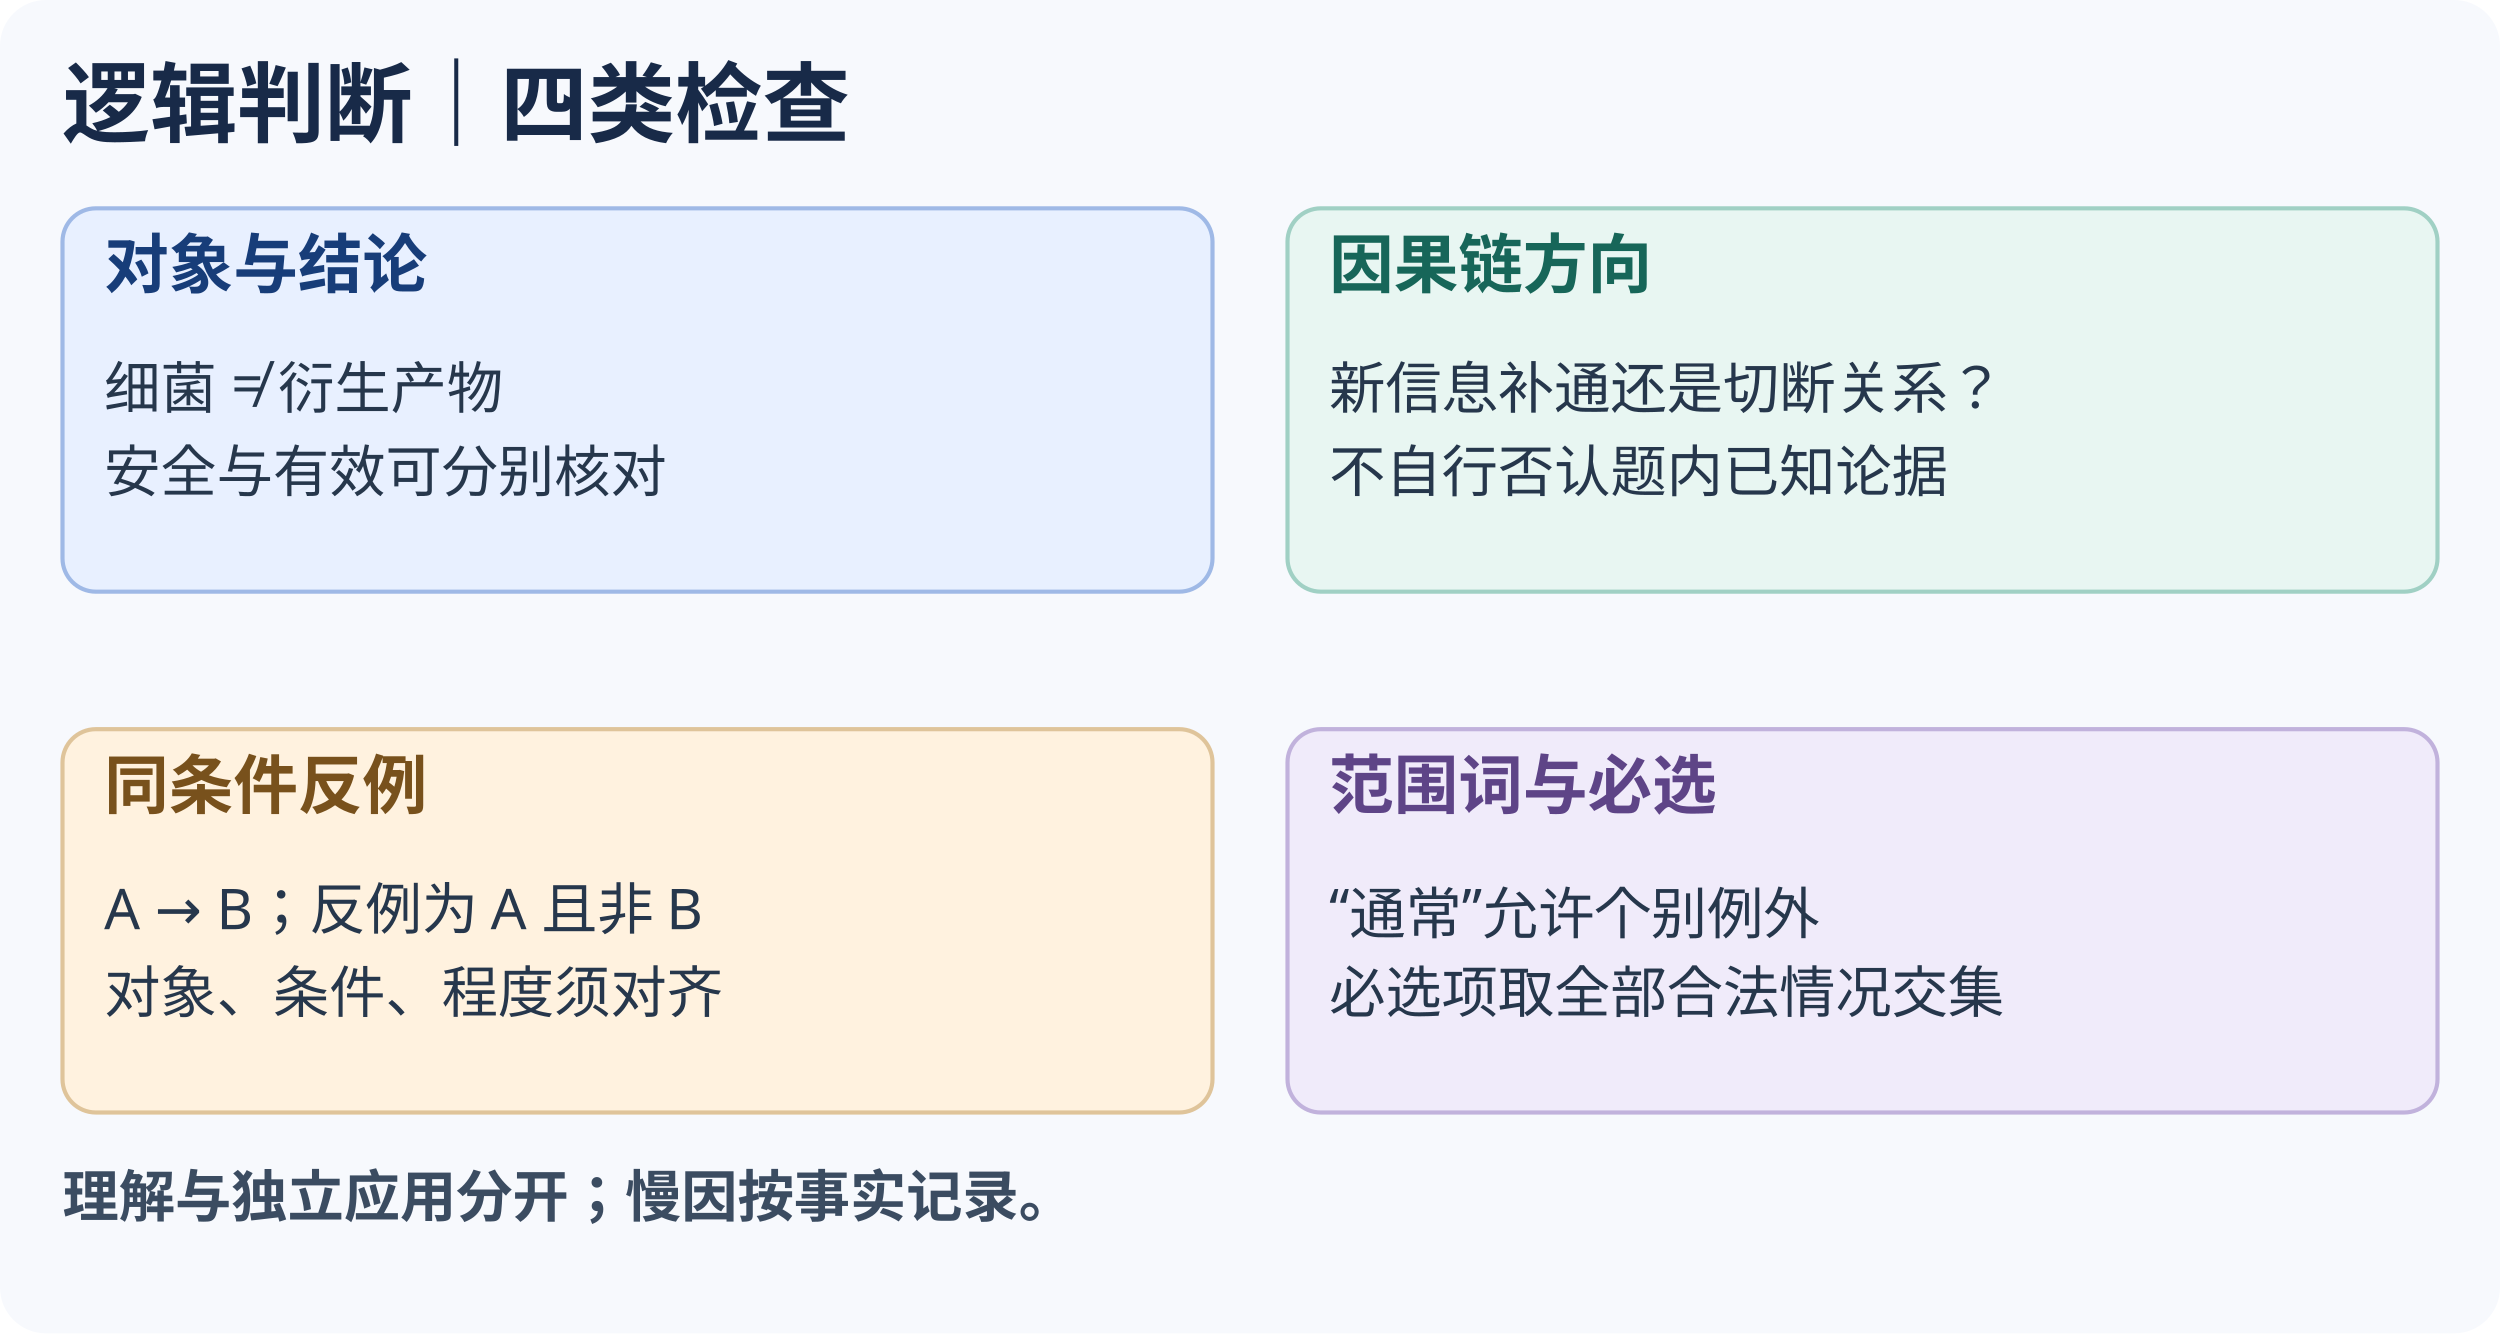
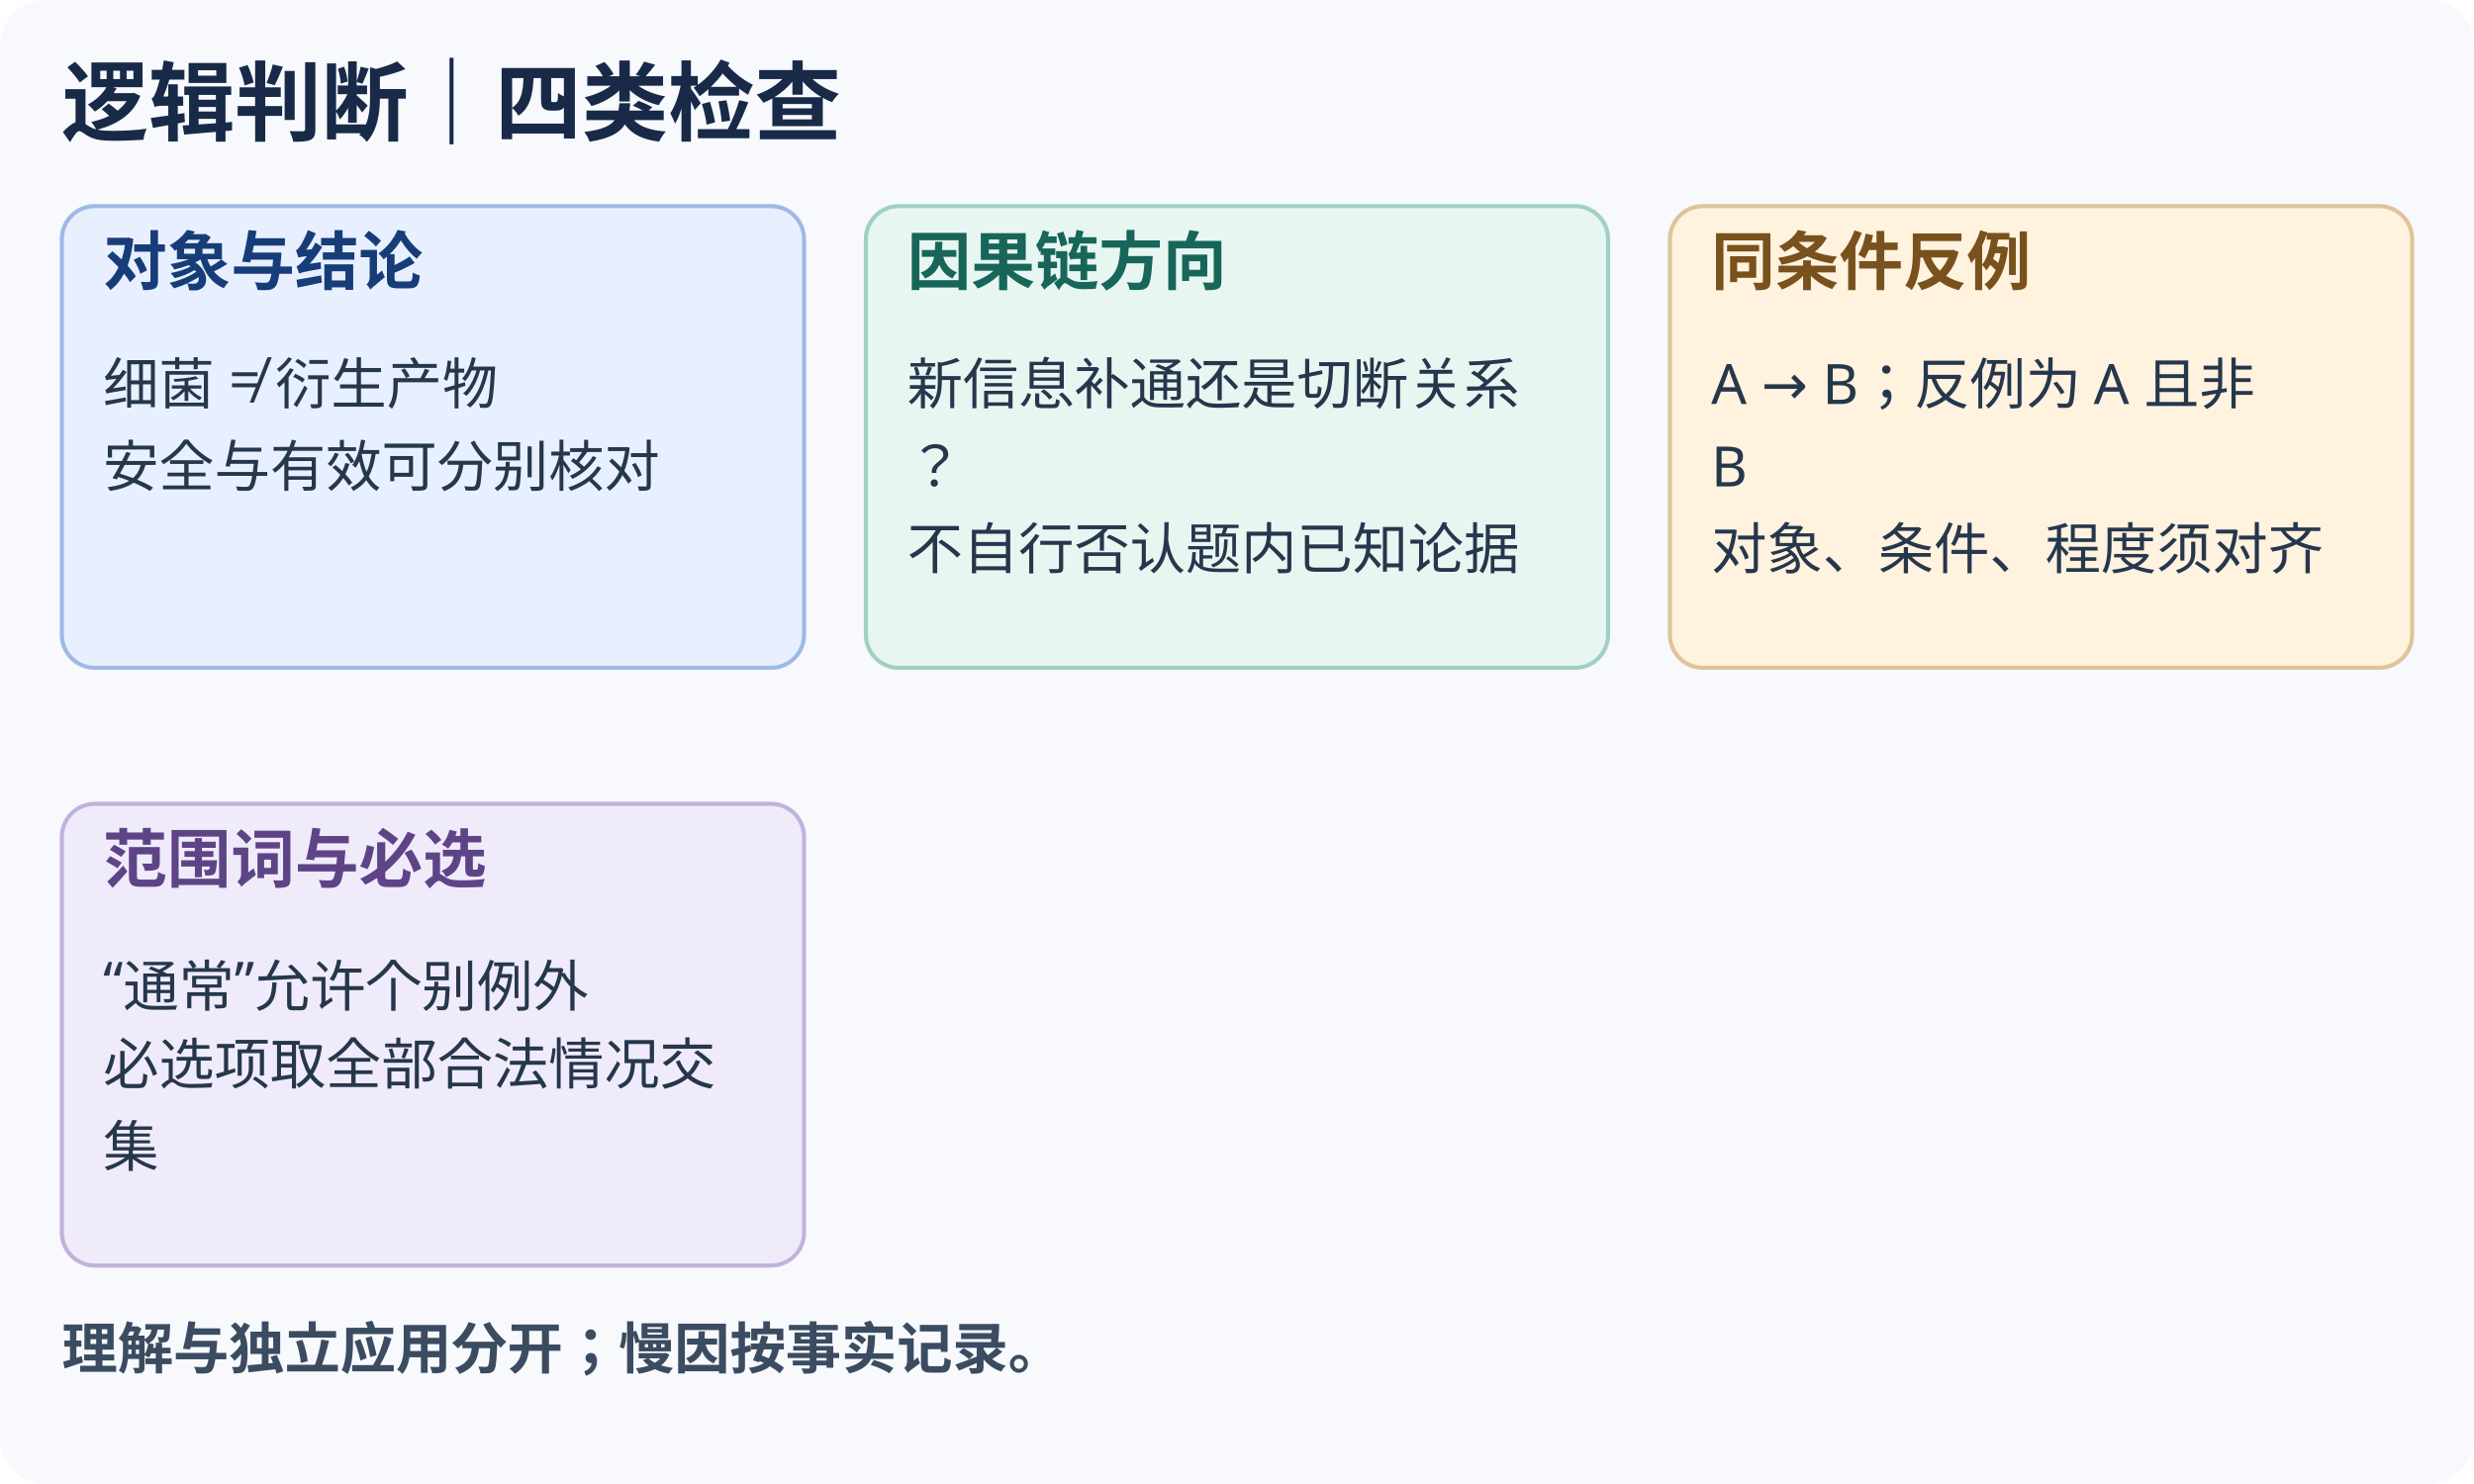
- <svg xmlns="http://www.w3.org/2000/svg" viewBox="0 0 1200 640" role="img" aria-label="逻辑判断｜四类检查">
+ <svg xmlns="http://www.w3.org/2000/svg" viewBox="0 0 1200 720" role="img" aria-label="逻辑判断｜四类检查">
  <defs>
    <marker id="a" markerWidth="12" markerHeight="12" refX="10" refY="6" orient="auto" markerUnits="userSpaceOnUse">
      <path d="M0 0 L12 6 L0 12 Z" fill="#476bb0" />
    </marker>
  </defs>
-   <rect width="1200" height="640" rx="22" fill="#f7f9fd" />
+   <rect width="1200" height="720" rx="22" fill="#f7f9fd" />
  <g font-family="Microsoft YaHei,PingFang SC,sans-serif">
    <text x="30" y="65" font-size="42" font-weight="700" fill="#182a48">逻辑判断｜四类检查</text>
-     <rect x="30" y="100" width="552" height="184" rx="16" fill="#e8f0ff" stroke="#9fb9e6" stroke-width="2" />
+     <rect x="30" y="100" width="360" height="224" rx="16" fill="#e8f0ff" stroke="#9fb9e6" stroke-width="2" />
    <text x="50" y="138" font-size="31" font-weight="700" fill="#173d79">对象与结论</text>
    <text x="50" y="196" font-size="27" font-weight="500" fill="#26374c">细菌 ≠ 衍生产物</text>
    <text x="50" y="236" font-size="27" font-weight="500" fill="#26374c">安全与有效可分别核对</text>
-     <rect x="618" y="100" width="552" height="184" rx="16" fill="#e8f6f2" stroke="#a0d0c4" stroke-width="2" />
-     <text x="638" y="138" font-size="31" font-weight="700" fill="#176659">因果链方向</text>
-     <text x="638" y="196" font-size="27" font-weight="500" fill="#26374c">新信息补通还是切断关系？</text>
-     <text x="638" y="236" font-size="27" font-weight="500" fill="#26374c">不自行否认题内已知论据</text>
-     <rect x="30" y="350" width="552" height="184" rx="16" fill="#fff2df" stroke="#dfc49a" stroke-width="2" />
-     <text x="50" y="388" font-size="31" font-weight="700" fill="#78511c">同条件反例</text>
-     <text x="50" y="446" font-size="27" font-weight="500" fill="#26374c">A → B；反例为 A 且非 B</text>
-     <text x="50" y="486" font-size="27" font-weight="500" fill="#26374c">对象、条件、程度须对齐</text>
-     <rect x="618" y="350" width="552" height="184" rx="16" fill="#f0ebfa" stroke="#c1b2dc" stroke-width="2" />
-     <text x="638" y="388" font-size="31" font-weight="700" fill="#5e4487">范围词与必选</text>
-     <text x="638" y="446" font-size="27" font-weight="500" fill="#26374c">“通常”允许个别例外</text>
-     <text x="638" y="486" font-size="27" font-weight="500" fill="#26374c">必选项取全部合法情况交集</text>
+     <rect x="420" y="100" width="360" height="224" rx="16" fill="#e8f6f2" stroke="#a0d0c4" stroke-width="2" />
+     <text x="440" y="138" font-size="31" font-weight="700" fill="#176659">因果链方向</text>
+     <text x="440" y="196" font-size="27" font-weight="500" fill="#26374c">新信息补通还是切断关系</text>
+     <text x="440" y="236" font-size="27" font-weight="500" fill="#26374c">？</text>
+     <text x="440" y="276" font-size="27" font-weight="500" fill="#26374c">不自行否认题内已知论据</text>
+     <rect x="810" y="100" width="360" height="224" rx="16" fill="#fff2df" stroke="#dfc49a" stroke-width="2" />
+     <text x="830" y="138" font-size="31" font-weight="700" fill="#78511c">同条件反例</text>
+     <text x="830" y="196" font-size="27" font-weight="500" fill="#26374c">A → B；反例为 A 且非 </text>
+     <text x="830" y="236" font-size="27" font-weight="500" fill="#26374c">B</text>
+     <text x="830" y="276" font-size="27" font-weight="500" fill="#26374c">对象、条件、程度须对齐</text>
+     <rect x="30" y="390" width="360" height="224" rx="16" fill="#f0ebfa" stroke="#c1b2dc" stroke-width="2" />
+     <text x="50" y="428" font-size="31" font-weight="700" fill="#5e4487">范围词与必选</text>
+     <text x="50" y="486" font-size="27" font-weight="500" fill="#26374c">“通常”允许个别例外</text>
+     <text x="50" y="526" font-size="27" font-weight="500" fill="#26374c">必选项取全部合法情况交</text>
+     <text x="50" y="566" font-size="27" font-weight="500" fill="#26374c">集</text>
    <g fill="none" stroke="#476bb0" stroke-width="4" stroke-linejoin="round" marker-end="url(#a)" />
-     <text x="30" y="584" font-size="27" font-weight="600" fill="#3b4c61">理解与独立应用分开；慢因按事实记录。</text>
+     <text x="30" y="664" font-size="27" font-weight="600" fill="#3b4c61">理解与独立应用分开；慢因按事实记录。</text>
  </g>
</svg>
